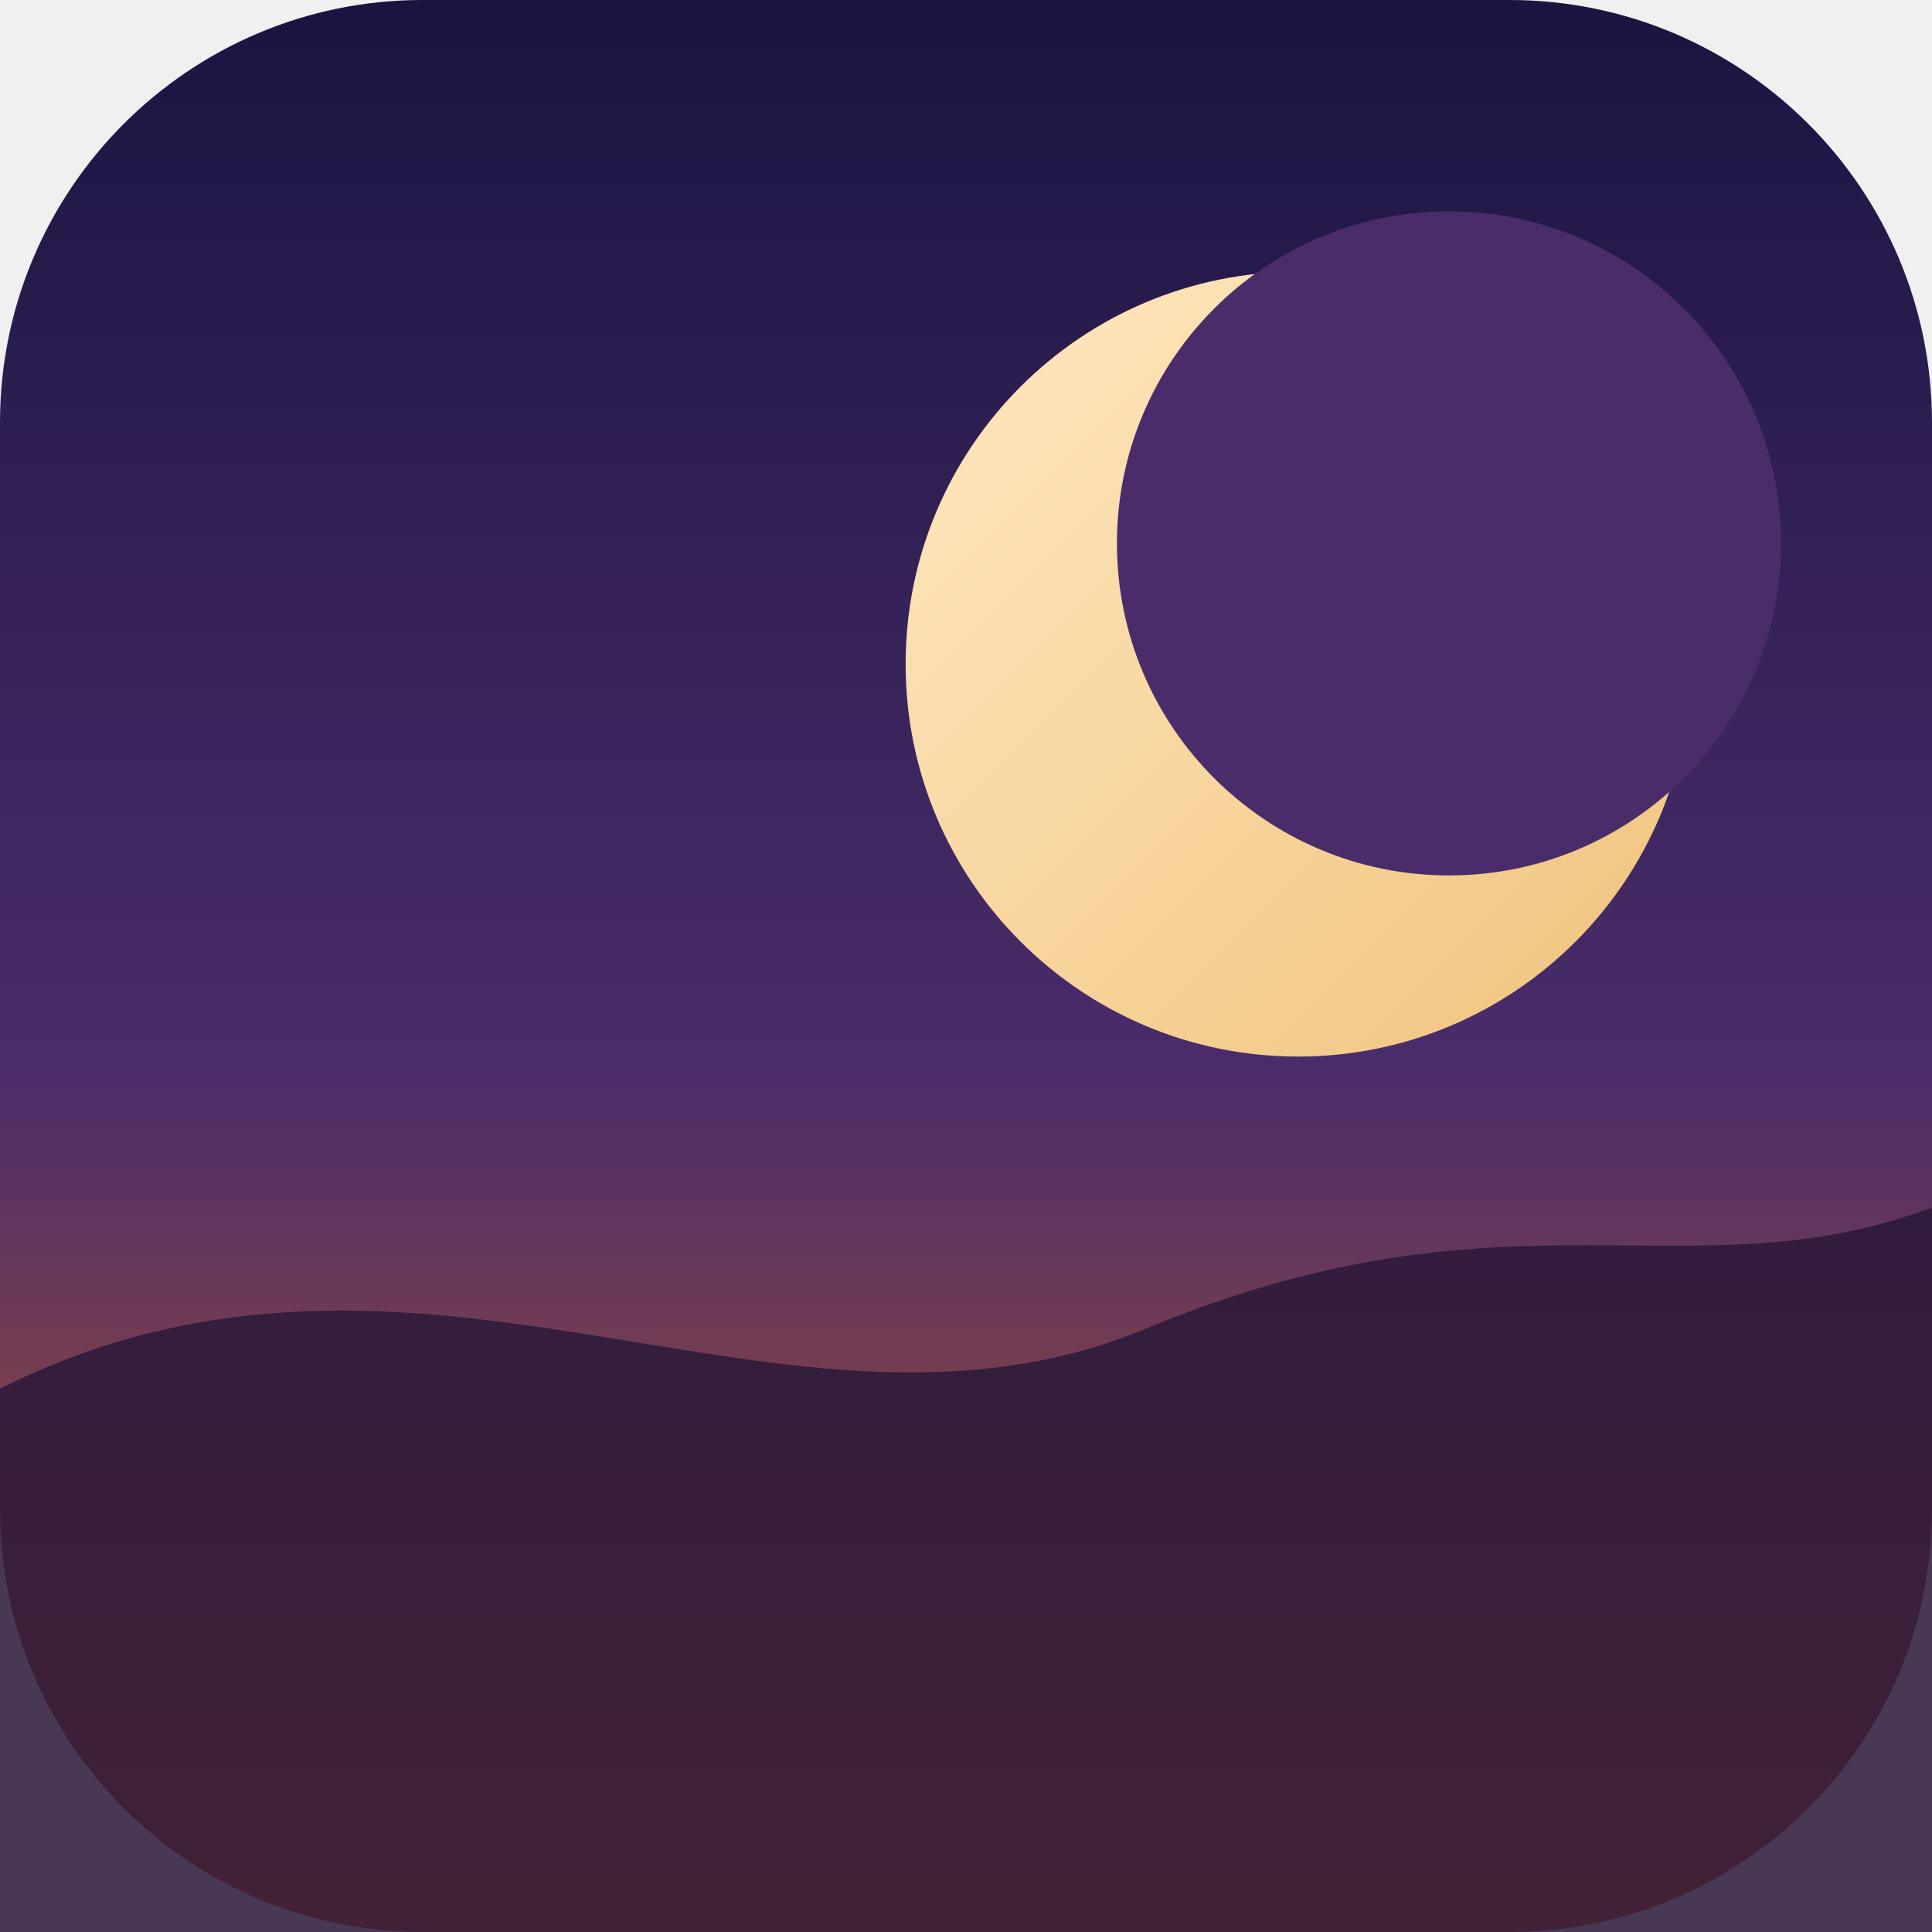
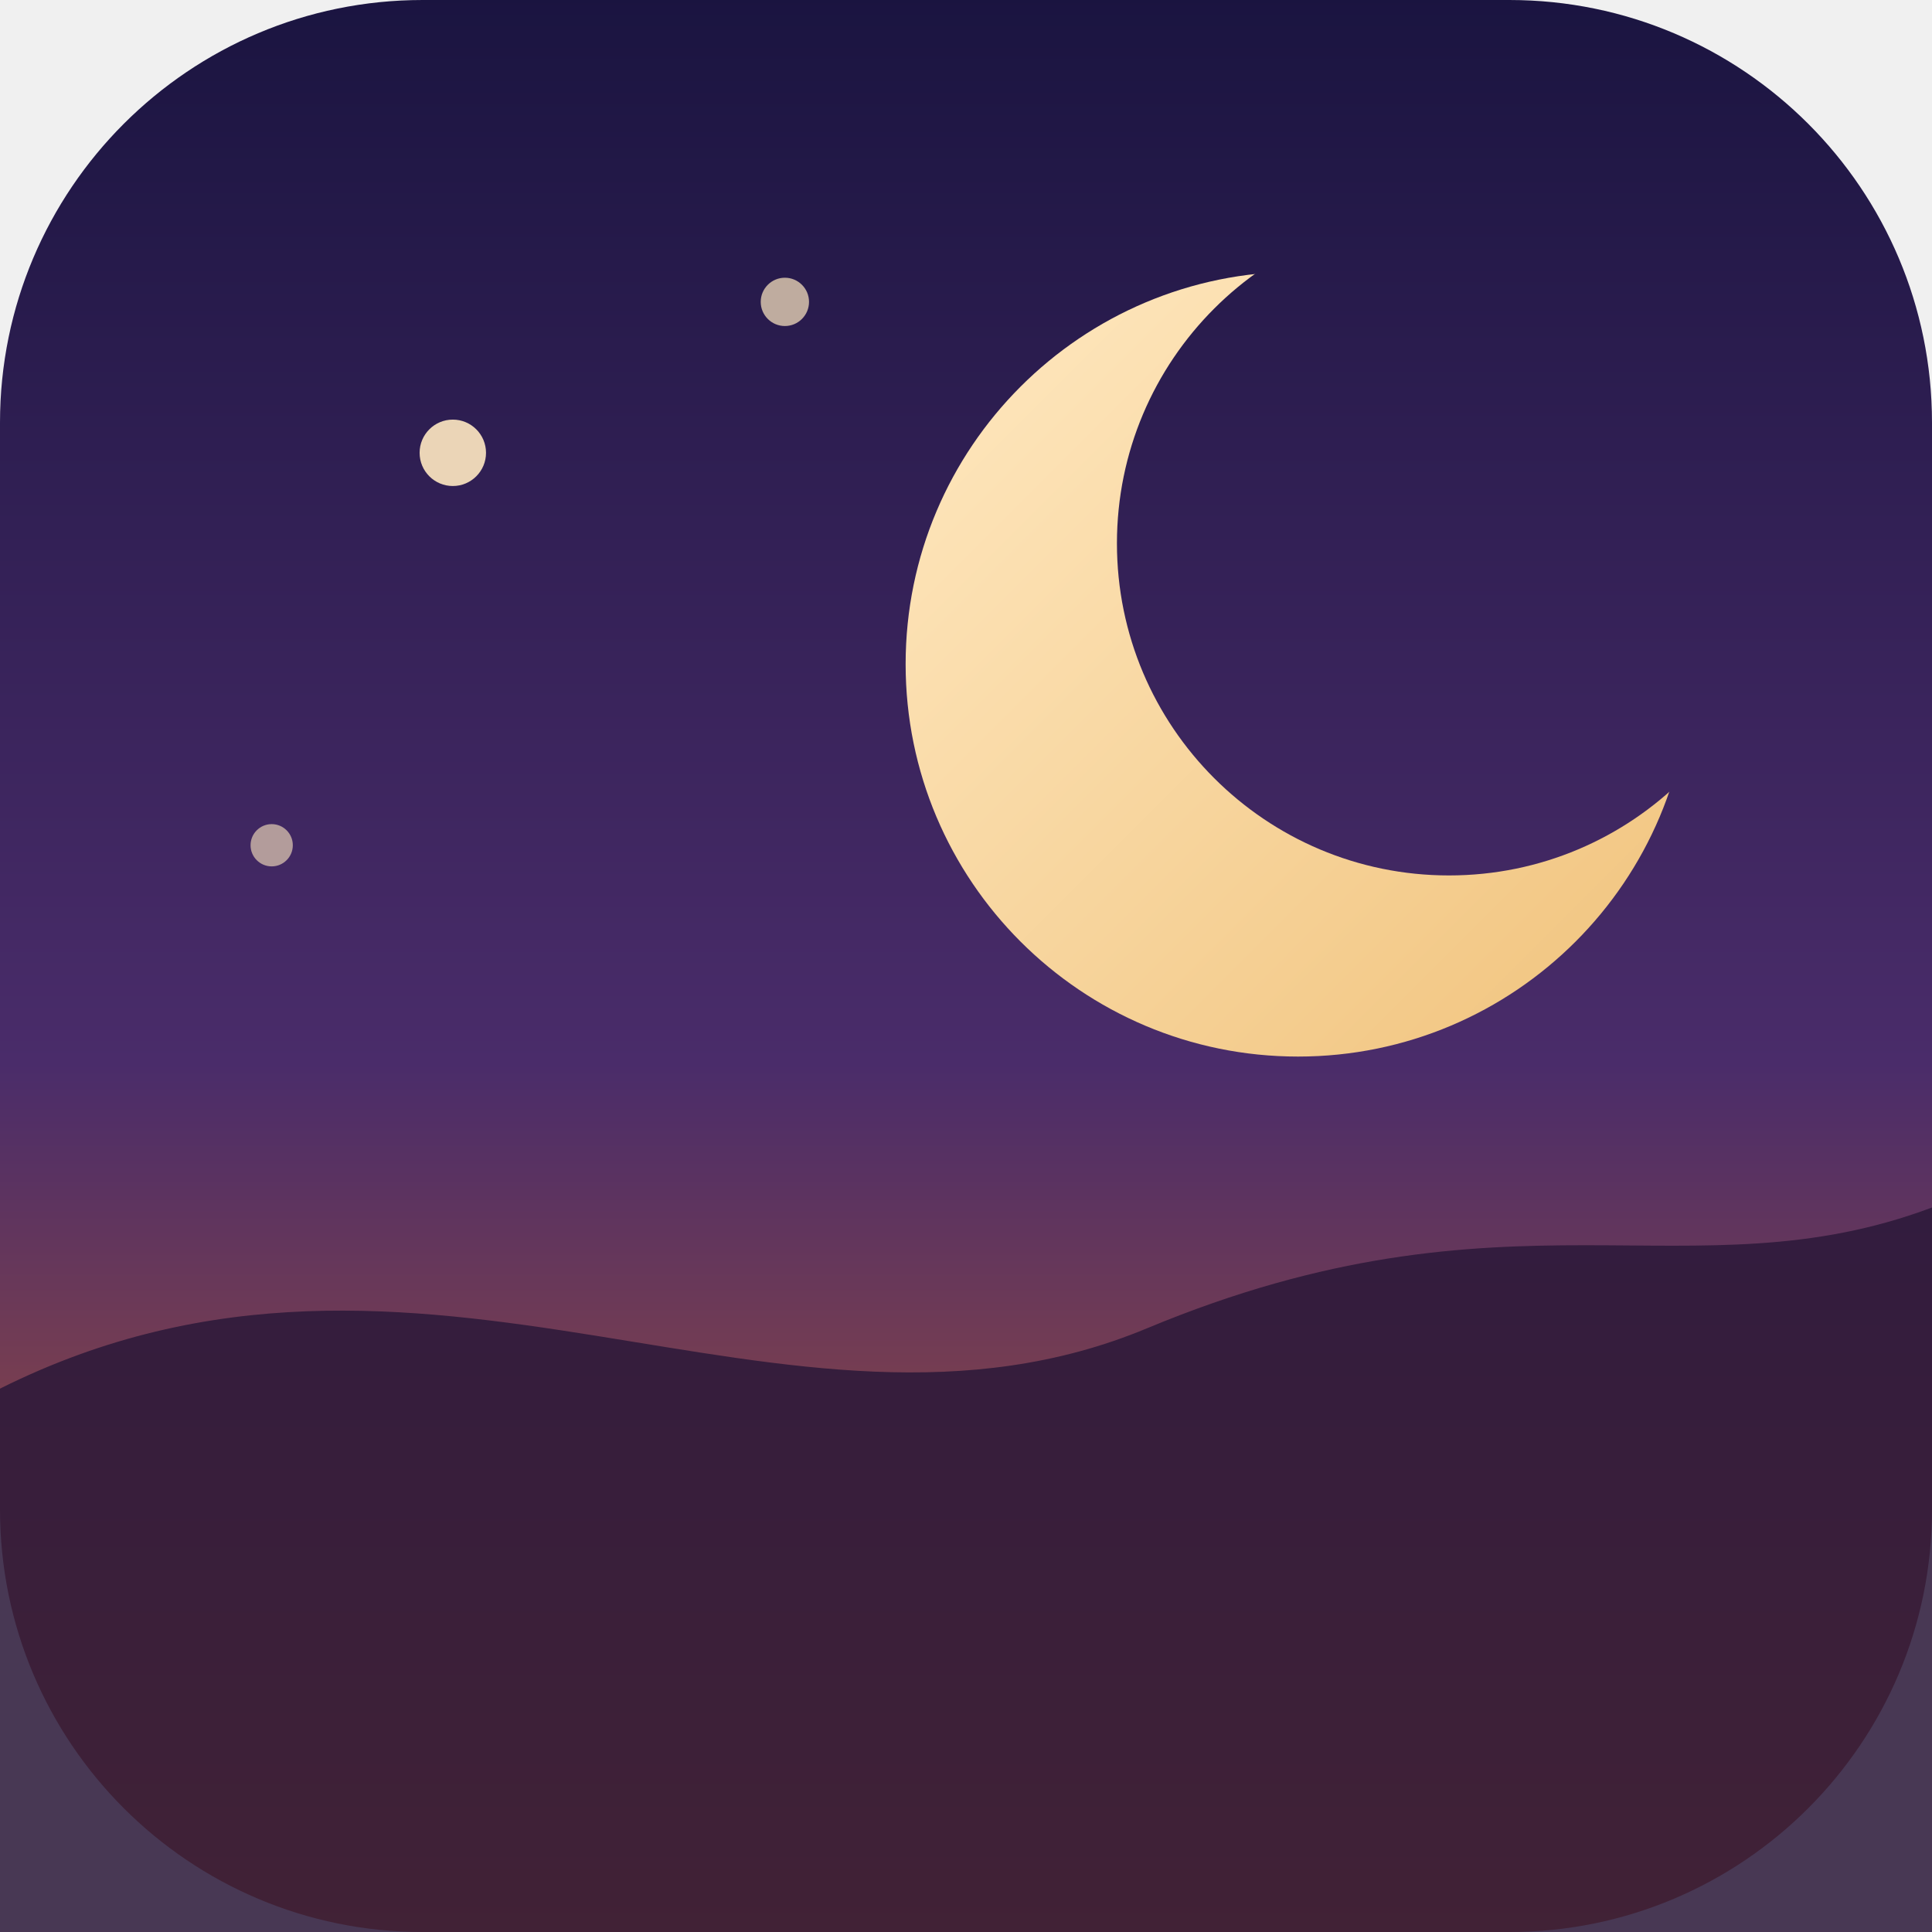
<svg xmlns="http://www.w3.org/2000/svg" viewBox="0 0 128 128" role="img" aria-label="Twilight">
  <defs>
    <linearGradient id="sky" x1="0" y1="0" x2="0" y2="1">
      <stop offset="0%" stop-color="#1a1440" />
      <stop offset="55%" stop-color="#4a2c6a" />
      <stop offset="100%" stop-color="#c45c26" />
    </linearGradient>
    <linearGradient id="moon" x1="0" y1="0" x2="1" y2="1">
      <stop offset="0%" stop-color="#ffe9c2" />
      <stop offset="100%" stop-color="#f0c27b" />
    </linearGradient>
+     <mask id="crescent-cut">
+       <rect width="128" height="128" fill="#fff" />
+       <circle cx="96" cy="36" r="22" fill="#000" />
+     </mask>
  </defs>
  <rect width="128" height="128" rx="28" fill="url(#sky)" />
-   <circle cx="86" cy="44" r="26" fill="url(#moon)" />
-   <circle cx="96" cy="36" r="22" fill="#4a2c6a" />
+   <circle cx="86" cy="44" r="26" fill="url(#moon)" mask="url(#crescent-cut)" />
+   <circle cx="30" cy="30" r="2.2" fill="#ffe9c2" opacity="0.9" />
+   <circle cx="52" cy="20" r="1.6" fill="#ffe9c2" opacity="0.7" />
+   <circle cx="18" cy="56" r="1.4" fill="#ffe9c2" opacity="0.6" />
  <path d="M0 92 C28 78 52 98 76 88 C100 78 112 86 128 80 L128 128 L0 128 Z" fill="#2a1838" opacity="0.85" />
</svg>
